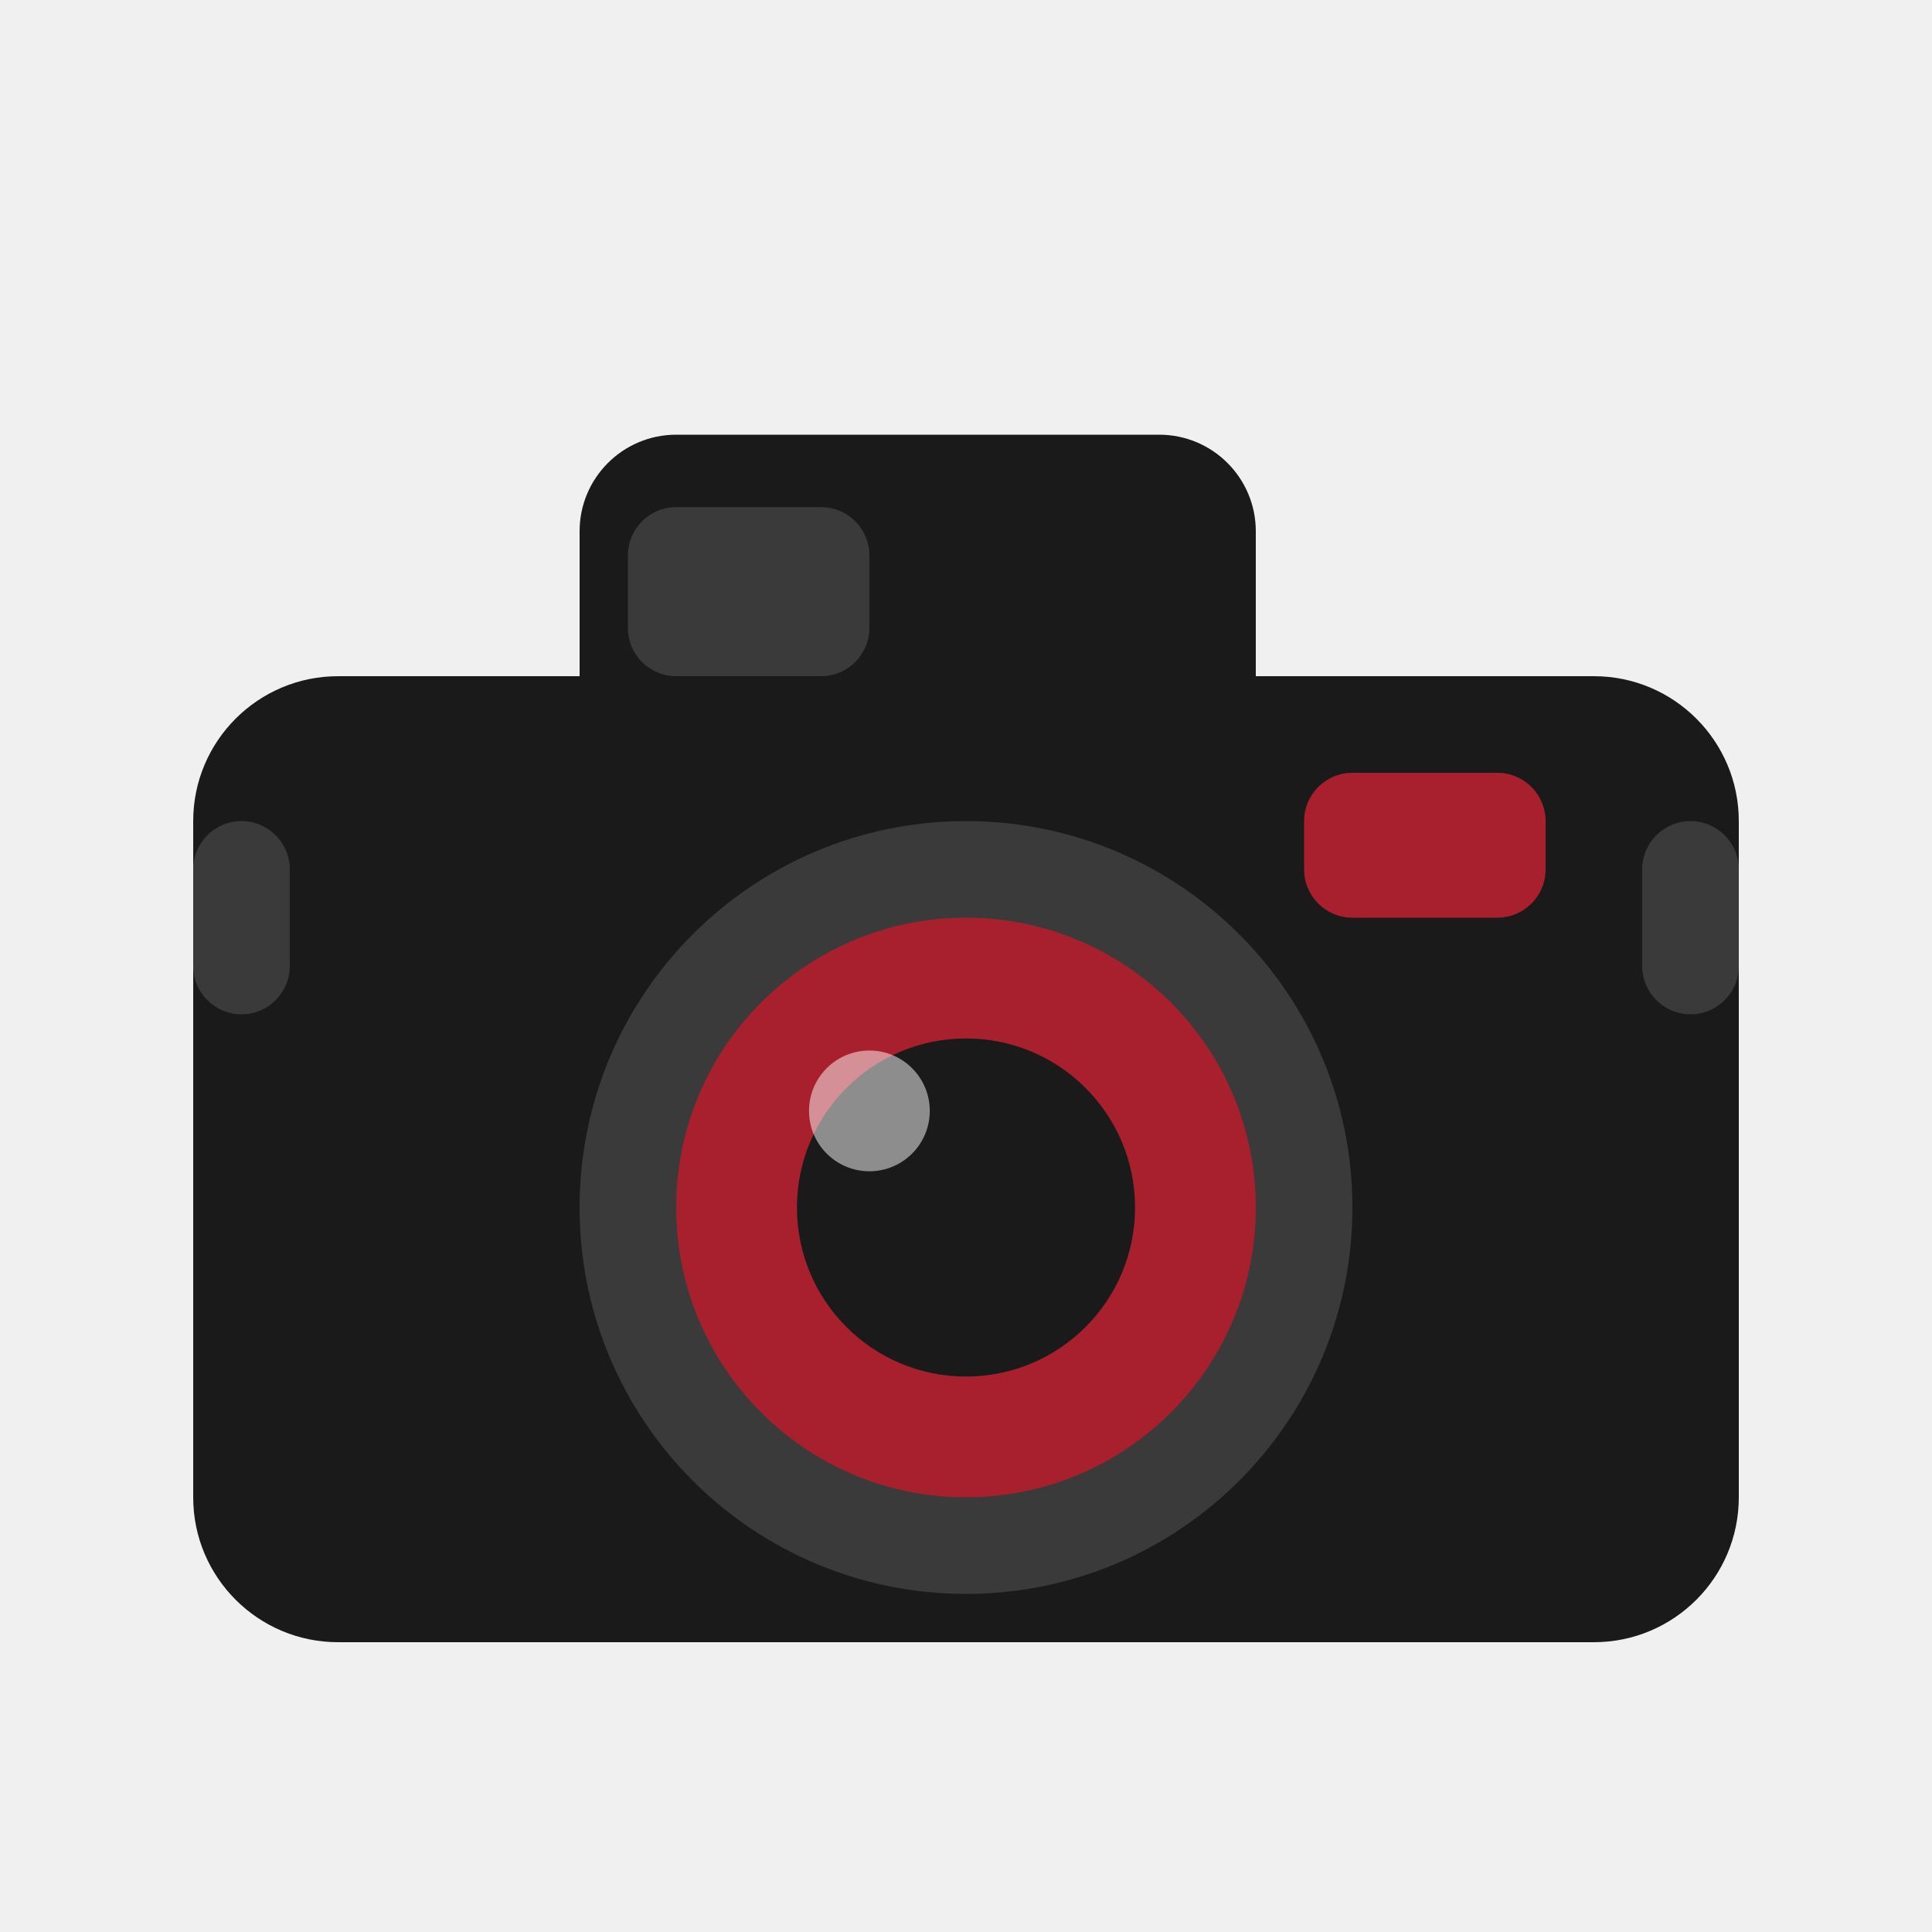
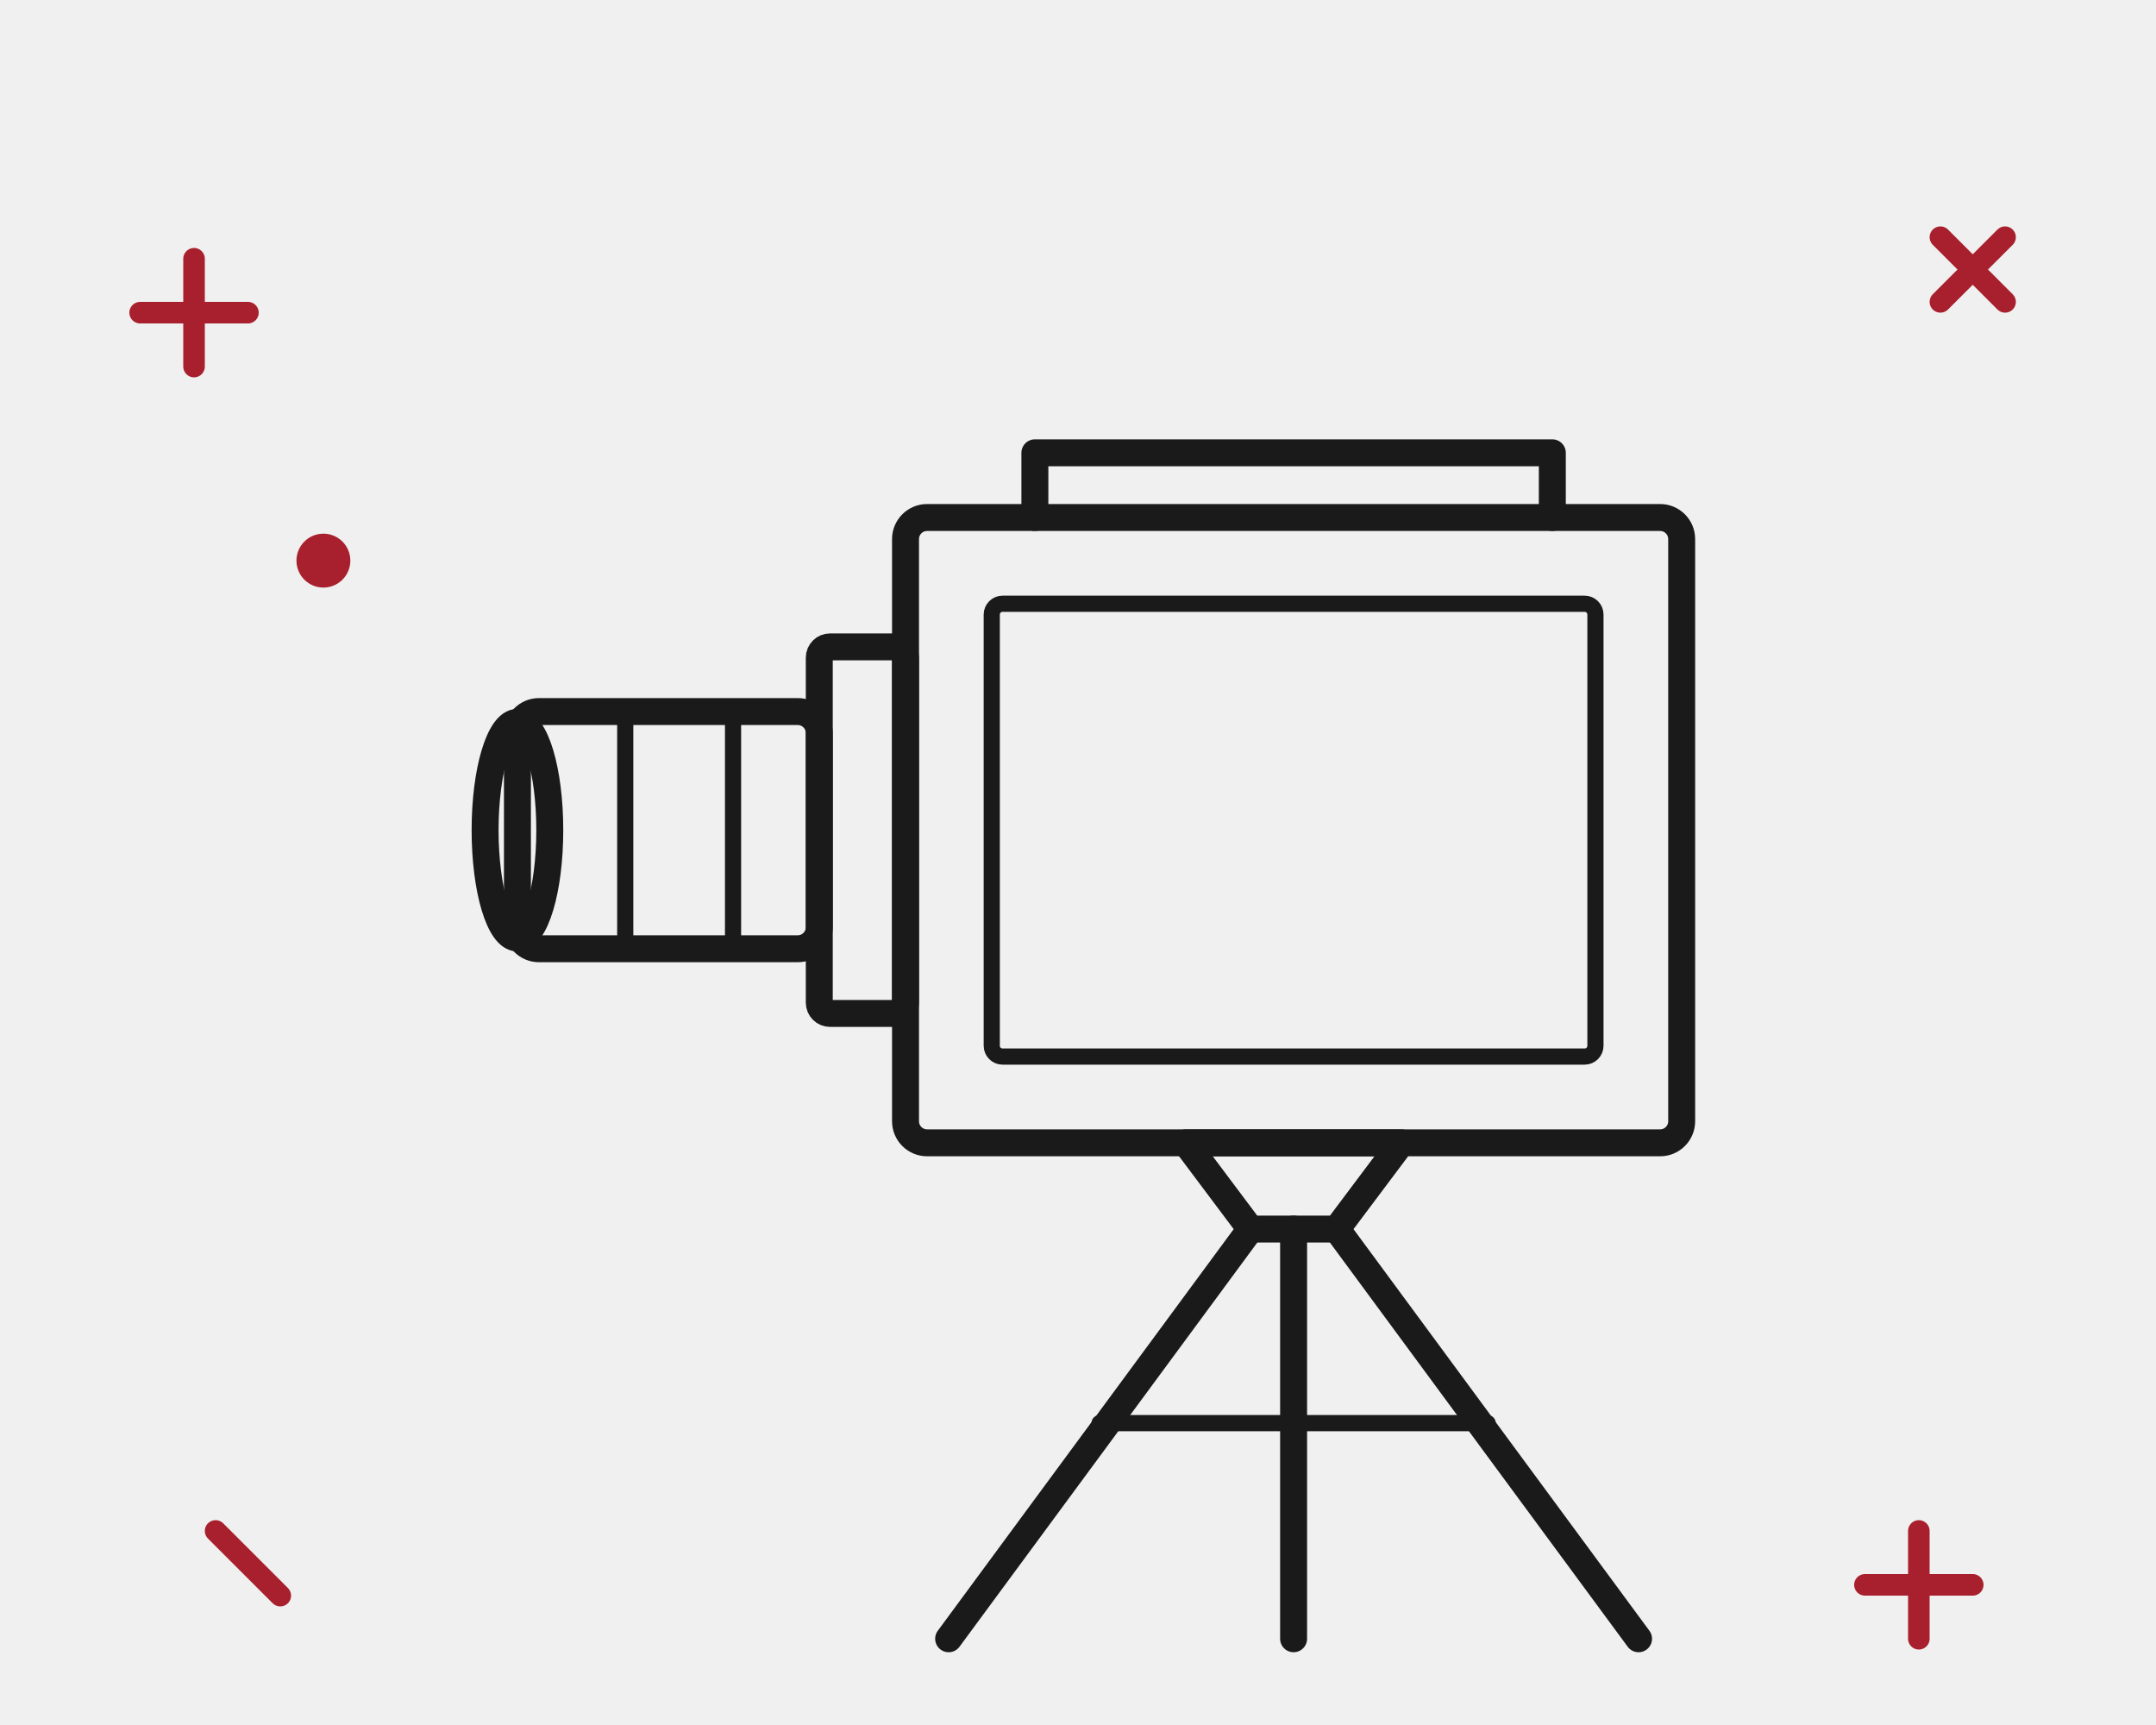
- <svg xmlns="http://www.w3.org/2000/svg" viewBox="0 0 80 80" width="80" height="80">
-   <rect x="8" y="28" width="64" height="40" rx="6" fill="#1A1A1A" />
-   <rect x="24" y="18" width="28" height="14" rx="4" fill="#1A1A1A" />
-   <circle cx="40" cy="50" r="16" fill="#3A3A3A" />
-   <circle cx="40" cy="50" r="12" fill="#A8202D" />
-   <circle cx="40" cy="50" r="7" fill="#1A1A1A" />
-   <circle cx="36" cy="46" r="2.5" fill="#FFFFFF" opacity="0.5" />
-   <rect x="54" y="32" width="10" height="6" rx="2" fill="#A8202D" />
-   <rect x="26" y="21" width="10" height="7" rx="2" fill="#3A3A3A" />
-   <rect x="8" y="34" width="4" height="8" rx="2" fill="#3A3A3A" />
-   <rect x="68" y="34" width="4" height="8" rx="2" fill="#3A3A3A" />
+ <svg xmlns="http://www.w3.org/2000/svg" viewBox="0 0 200 160" width="200" height="160">
+   <g transform="translate(200,0) scale(-1,1)">
+     <g fill="none" stroke="#1A1A1A" stroke-width="2.5" stroke-linecap="round" stroke-linejoin="round">
+       <rect x="44" y="48" width="72" height="58" rx="2" />
+       <rect x="52" y="56" width="56" height="42" rx="1" stroke-width="1.5" />
+       <path d="M56,48 L56,42 L104,42 L104,48" />
+       <rect x="116" y="60" width="8" height="34" rx="1" />
+       <rect x="124" y="66" width="28" height="22" rx="2" />
+       <line x1="132" y1="66" x2="132" y2="88" stroke-width="1.5" />
+       <line x1="142" y1="66" x2="142" y2="88" stroke-width="1.5" />
+       <ellipse cx="152" cy="77" rx="3" ry="10" />
+       <path d="M70,106 L76,114 L84,114 L90,106 Z" />
+       <line x1="76" y1="114" x2="48" y2="152" />
+       <line x1="80" y1="114" x2="80" y2="152" />
+       <line x1="84" y1="114" x2="112" y2="152" />
+       <line x1="62" y1="132" x2="80" y2="132" stroke-width="1.5" />
+       <line x1="80" y1="132" x2="98" y2="132" stroke-width="1.5" />
+     </g>
+   </g>
+   <g fill="none" stroke="#A8202D" stroke-width="2" stroke-linecap="round">
+     <line x1="18" y1="24" x2="18" y2="34" />
+     <line x1="13" y1="29" x2="23" y2="29" />
+     <line x1="180" y1="22" x2="186" y2="28" />
+     <line x1="180" y1="28" x2="186" y2="22" />
+     <circle cx="30" cy="52" r="1.5" fill="#A8202D" />
+     <line x1="178" y1="142" x2="178" y2="152" />
+     <line x1="173" y1="147" x2="183" y2="147" />
+     <line x1="20" y1="142" x2="26" y2="148" />
+   </g>
</svg>
